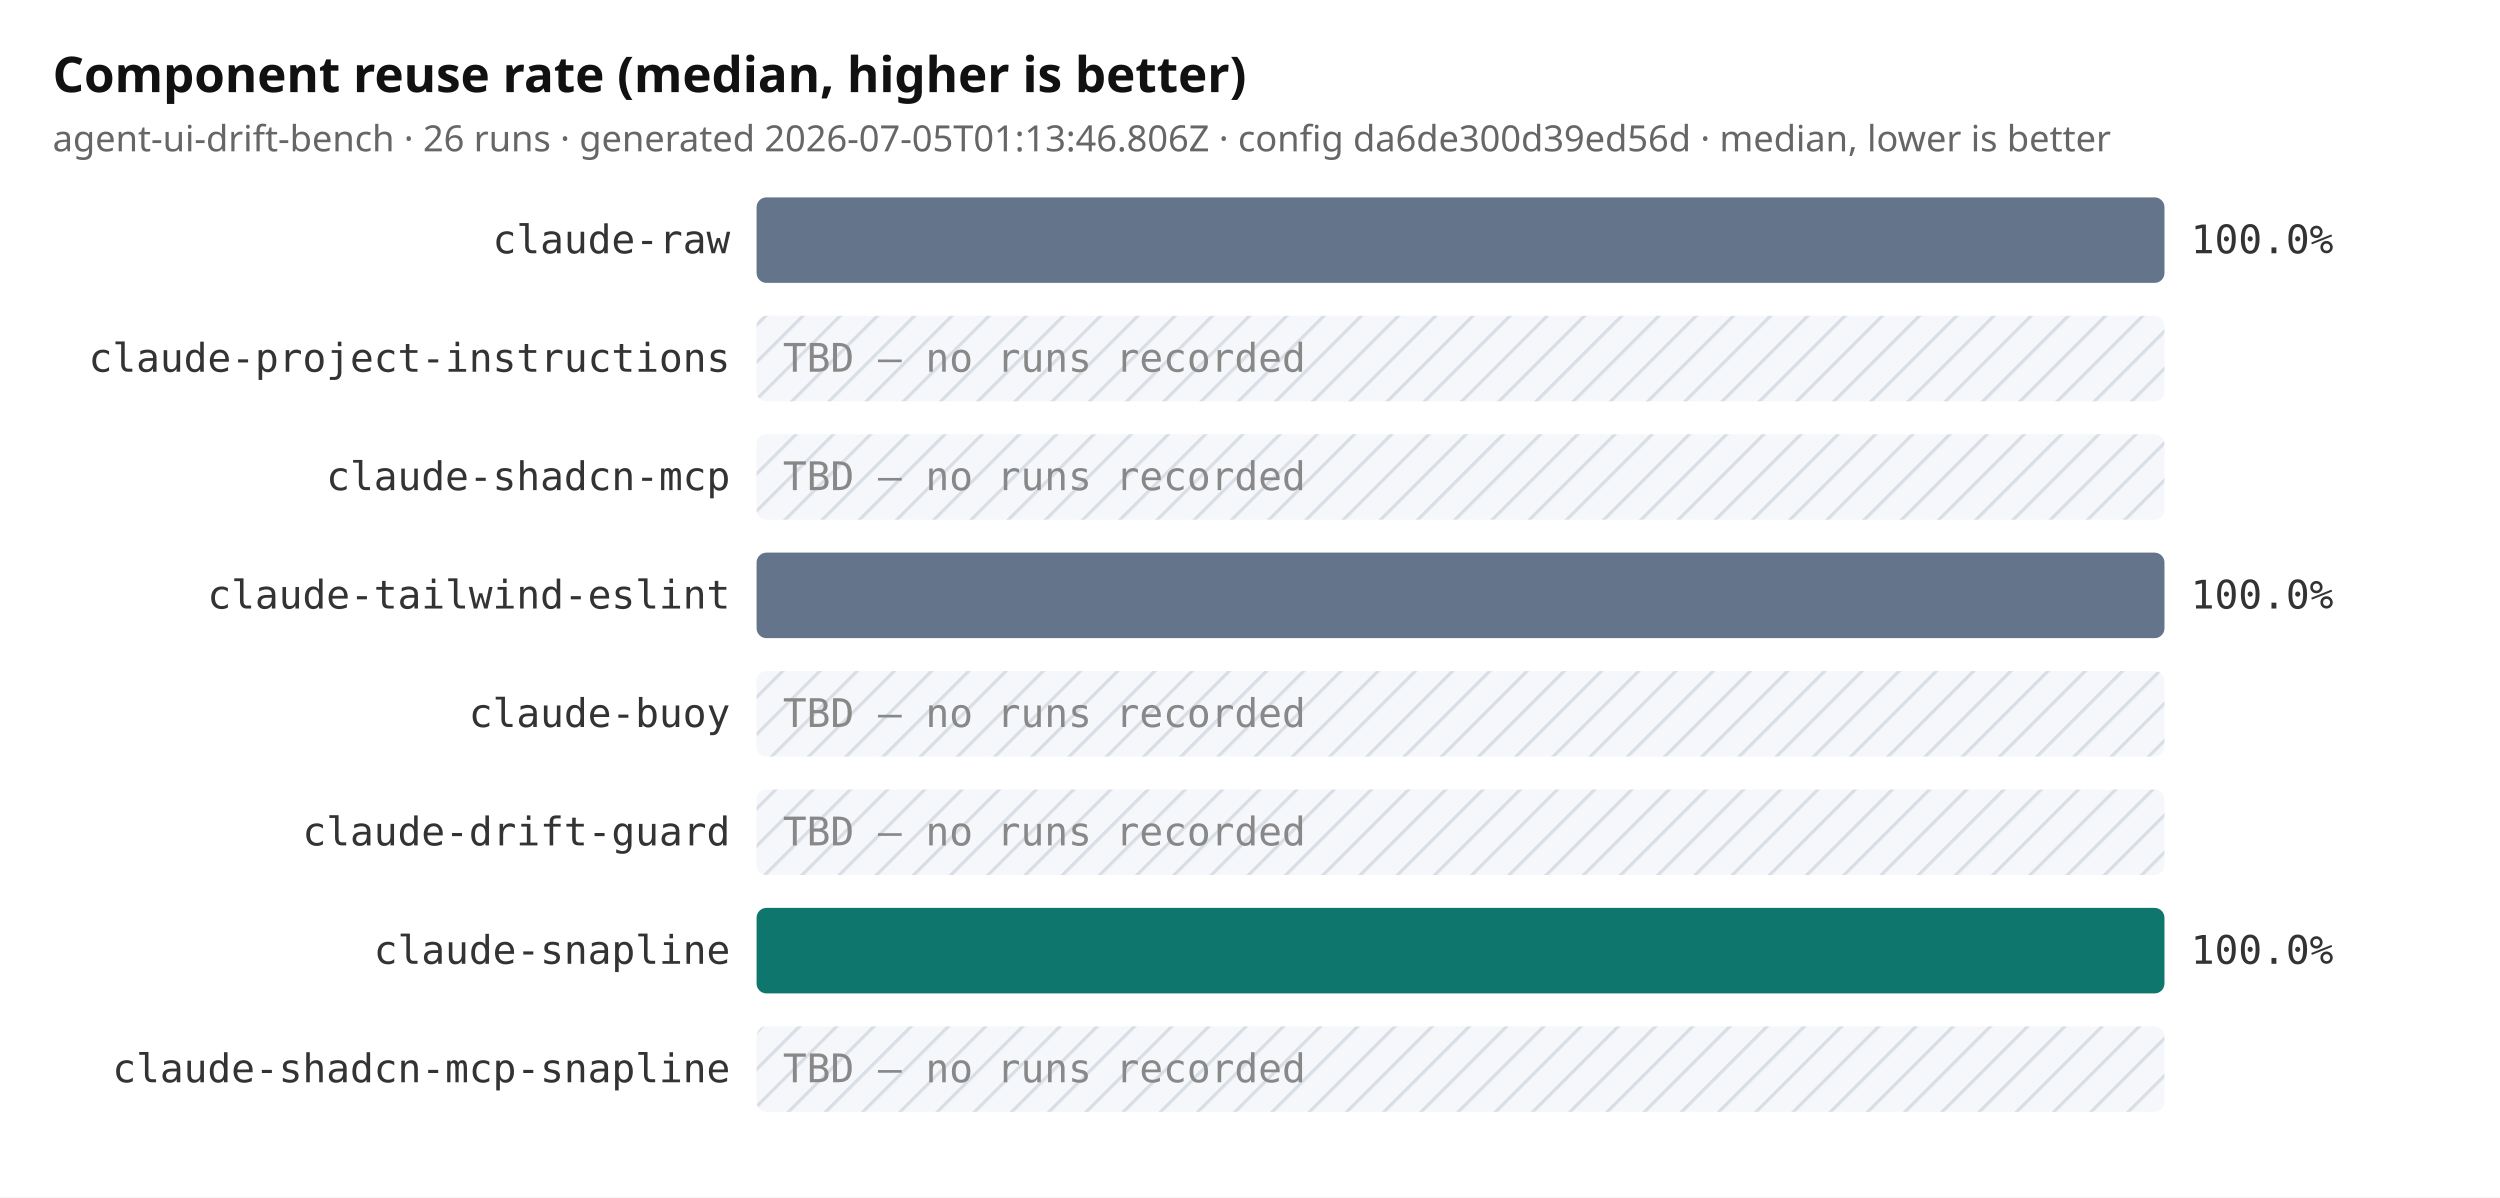
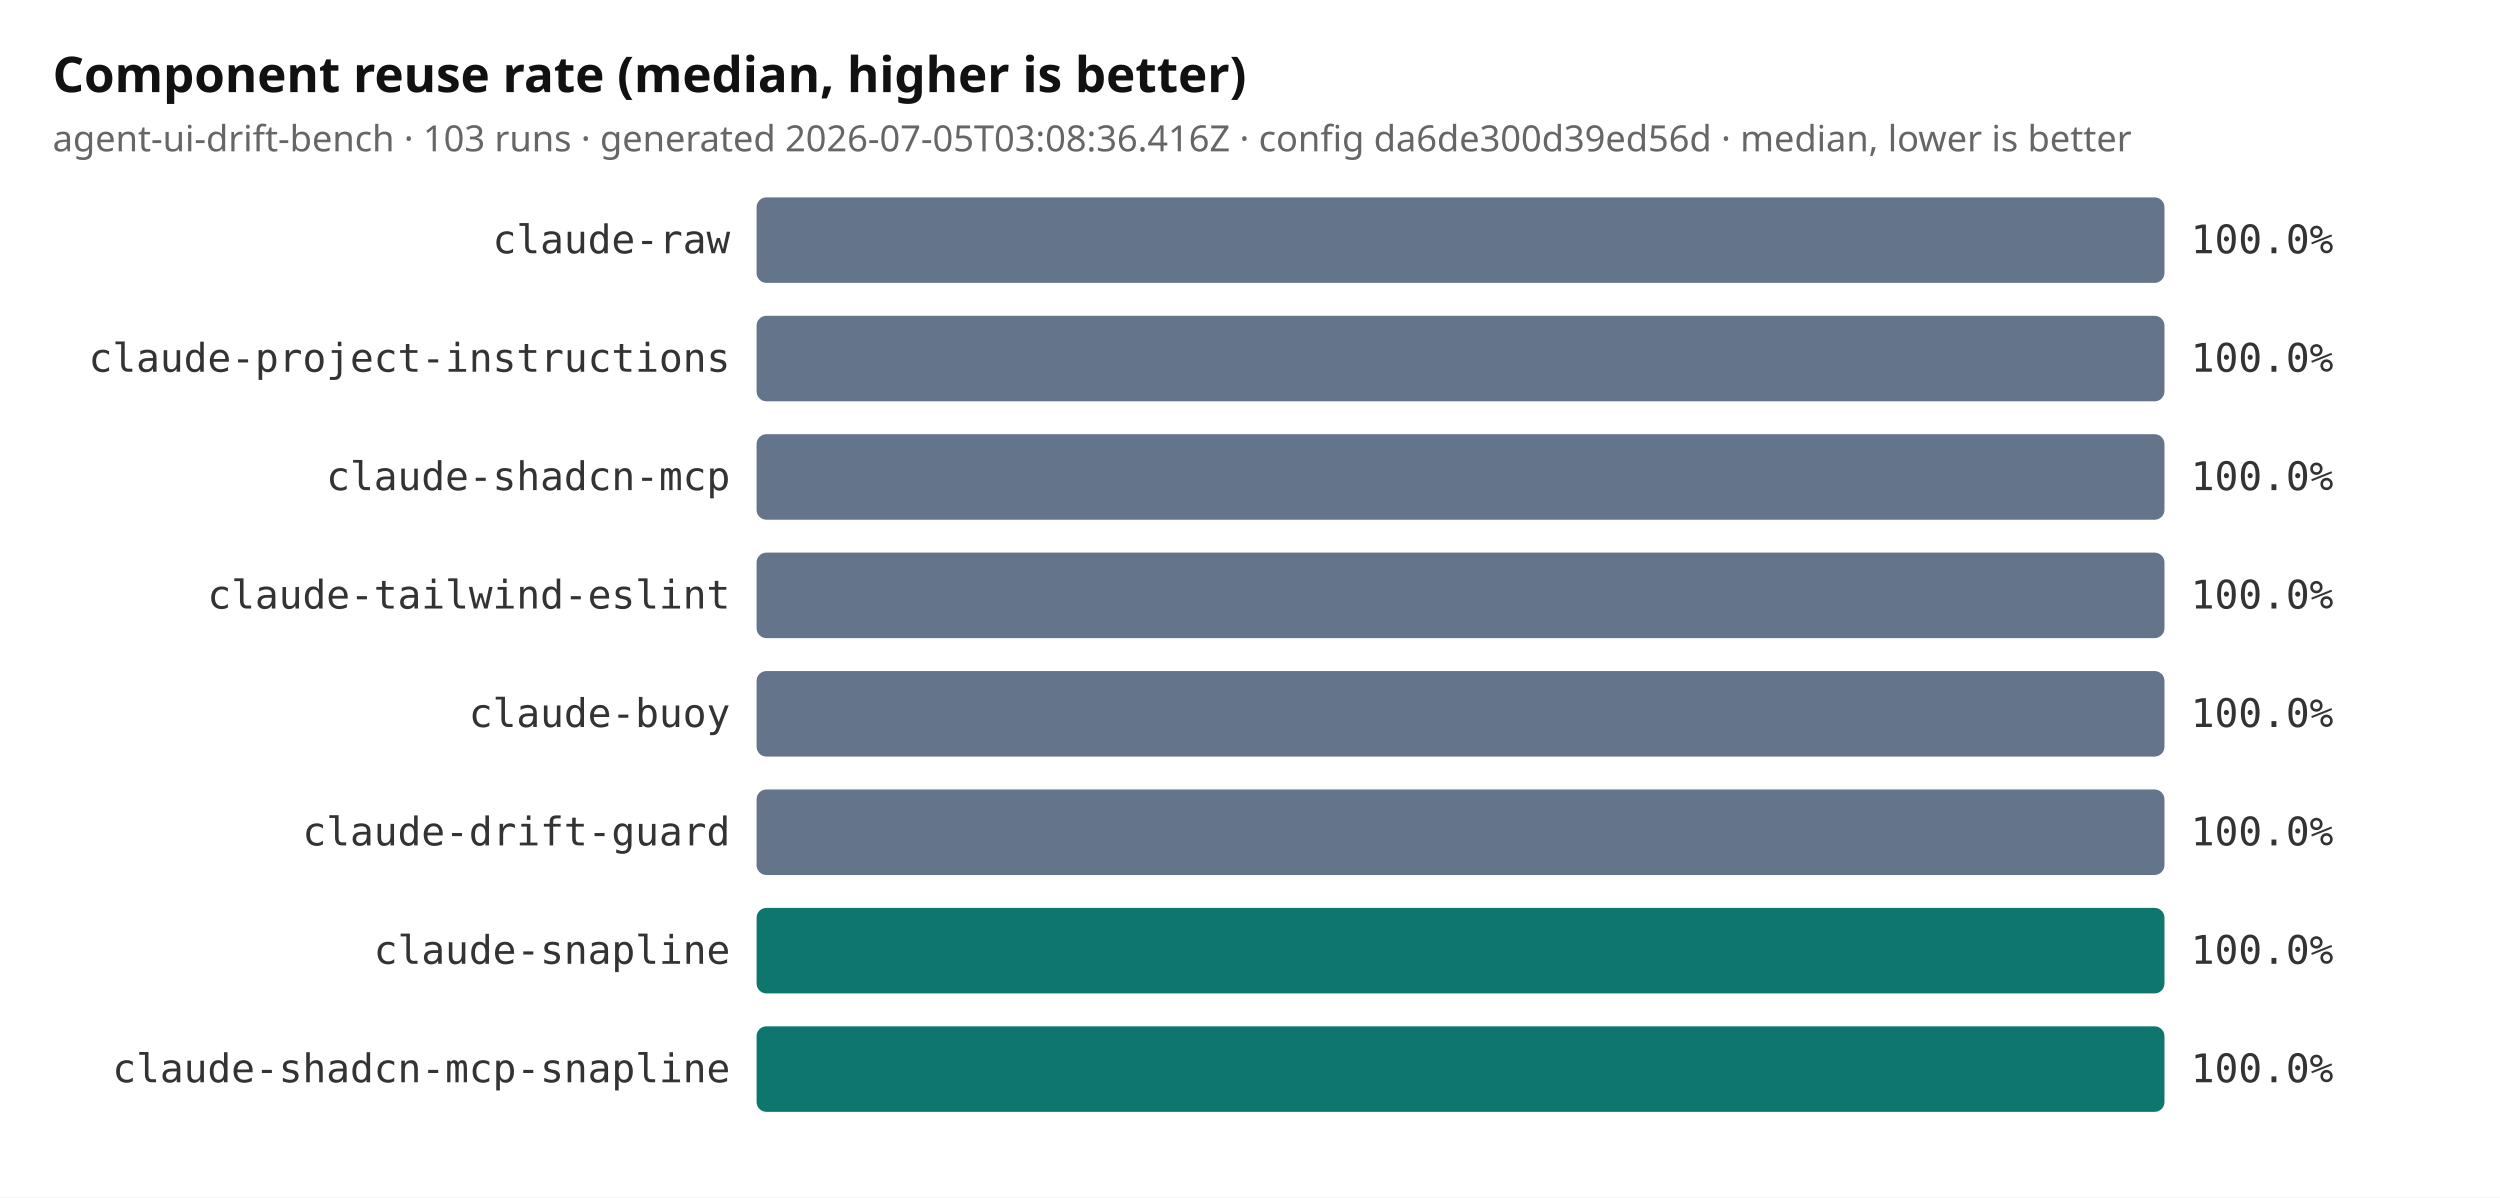
<svg xmlns="http://www.w3.org/2000/svg" width="760" height="364" viewBox="0 0 760 364" role="img" aria-label="Component reuse rate (median, higher is better)">
  <defs>
    <pattern id="tbd" width="8" height="8" patternTransform="rotate(45)" patternUnits="userSpaceOnUse">
      <rect width="8" height="8" fill="#e2e8f0" />
      <line x1="0" y1="0" x2="0" y2="8" stroke="#94a3b8" stroke-width="2" />
    </pattern>
  </defs>
  <rect width="760" height="364" fill="#ffffff" />
  <text x="16" y="28" font-size="15" font-weight="bold" fill="#111" font-family="ui-sans-serif, system-ui">Component reuse rate (median, higher is better)</text>
-   <text x="16" y="46" font-size="11" fill="#666" font-family="ui-sans-serif, system-ui">agent-ui-drift-bench · 26 runs · generated 2026-07-05T01:13:46.806Z · config da6de300d39ed56d · median, lower is better</text>
+   <text x="16" y="46" font-size="11" fill="#666" font-family="ui-sans-serif, system-ui">agent-ui-drift-bench · 103 runs · generated 2026-07-05T03:08:36.416Z · config da6de300d39ed56d · median, lower is better</text>
  <text x="222" y="77" text-anchor="end" font-size="12" fill="#333" font-family="ui-monospace, monospace">claude-raw</text>
  <rect x="230" y="60" width="428" height="26" fill="#64748b" rx="3" />
  <text x="666" y="77" font-size="12" fill="#333" font-family="ui-monospace, monospace">100.0%</text>
  <text x="222" y="113" text-anchor="end" font-size="12" fill="#333" font-family="ui-monospace, monospace">claude-project-instructions</text>
-   <rect x="230" y="96" width="428" height="26" fill="url(#tbd)" opacity="0.35" rx="3" />
-   <text x="238" y="113" font-size="12" fill="#888" font-family="ui-monospace, monospace">TBD — no runs recorded</text>
+   <rect x="230" y="96" width="428" height="26" fill="#64748b" rx="3" />
+   <text x="666" y="113" font-size="12" fill="#333" font-family="ui-monospace, monospace">100.0%</text>
  <text x="222" y="149" text-anchor="end" font-size="12" fill="#333" font-family="ui-monospace, monospace">claude-shadcn-mcp</text>
-   <rect x="230" y="132" width="428" height="26" fill="url(#tbd)" opacity="0.35" rx="3" />
-   <text x="238" y="149" font-size="12" fill="#888" font-family="ui-monospace, monospace">TBD — no runs recorded</text>
+   <rect x="230" y="132" width="428" height="26" fill="#64748b" rx="3" />
+   <text x="666" y="149" font-size="12" fill="#333" font-family="ui-monospace, monospace">100.0%</text>
  <text x="222" y="185" text-anchor="end" font-size="12" fill="#333" font-family="ui-monospace, monospace">claude-tailwind-eslint</text>
  <rect x="230" y="168" width="428" height="26" fill="#64748b" rx="3" />
  <text x="666" y="185" font-size="12" fill="#333" font-family="ui-monospace, monospace">100.0%</text>
  <text x="222" y="221" text-anchor="end" font-size="12" fill="#333" font-family="ui-monospace, monospace">claude-buoy</text>
-   <rect x="230" y="204" width="428" height="26" fill="url(#tbd)" opacity="0.35" rx="3" />
-   <text x="238" y="221" font-size="12" fill="#888" font-family="ui-monospace, monospace">TBD — no runs recorded</text>
+   <rect x="230" y="204" width="428" height="26" fill="#64748b" rx="3" />
+   <text x="666" y="221" font-size="12" fill="#333" font-family="ui-monospace, monospace">100.0%</text>
  <text x="222" y="257" text-anchor="end" font-size="12" fill="#333" font-family="ui-monospace, monospace">claude-drift-guard</text>
-   <rect x="230" y="240" width="428" height="26" fill="url(#tbd)" opacity="0.35" rx="3" />
-   <text x="238" y="257" font-size="12" fill="#888" font-family="ui-monospace, monospace">TBD — no runs recorded</text>
+   <rect x="230" y="240" width="428" height="26" fill="#64748b" rx="3" />
+   <text x="666" y="257" font-size="12" fill="#333" font-family="ui-monospace, monospace">100.0%</text>
  <text x="222" y="293" text-anchor="end" font-size="12" fill="#333" font-family="ui-monospace, monospace">claude-snapline</text>
  <rect x="230" y="276" width="428" height="26" fill="#0f766e" rx="3" />
  <text x="666" y="293" font-size="12" fill="#333" font-family="ui-monospace, monospace">100.0%</text>
  <text x="222" y="329" text-anchor="end" font-size="12" fill="#333" font-family="ui-monospace, monospace">claude-shadcn-mcp-snapline</text>
-   <rect x="230" y="312" width="428" height="26" fill="url(#tbd)" opacity="0.35" rx="3" />
-   <text x="238" y="329" font-size="12" fill="#888" font-family="ui-monospace, monospace">TBD — no runs recorded</text>
+   <rect x="230" y="312" width="428" height="26" fill="#0f766e" rx="3" />
+   <text x="666" y="329" font-size="12" fill="#333" font-family="ui-monospace, monospace">100.0%</text>
</svg>
